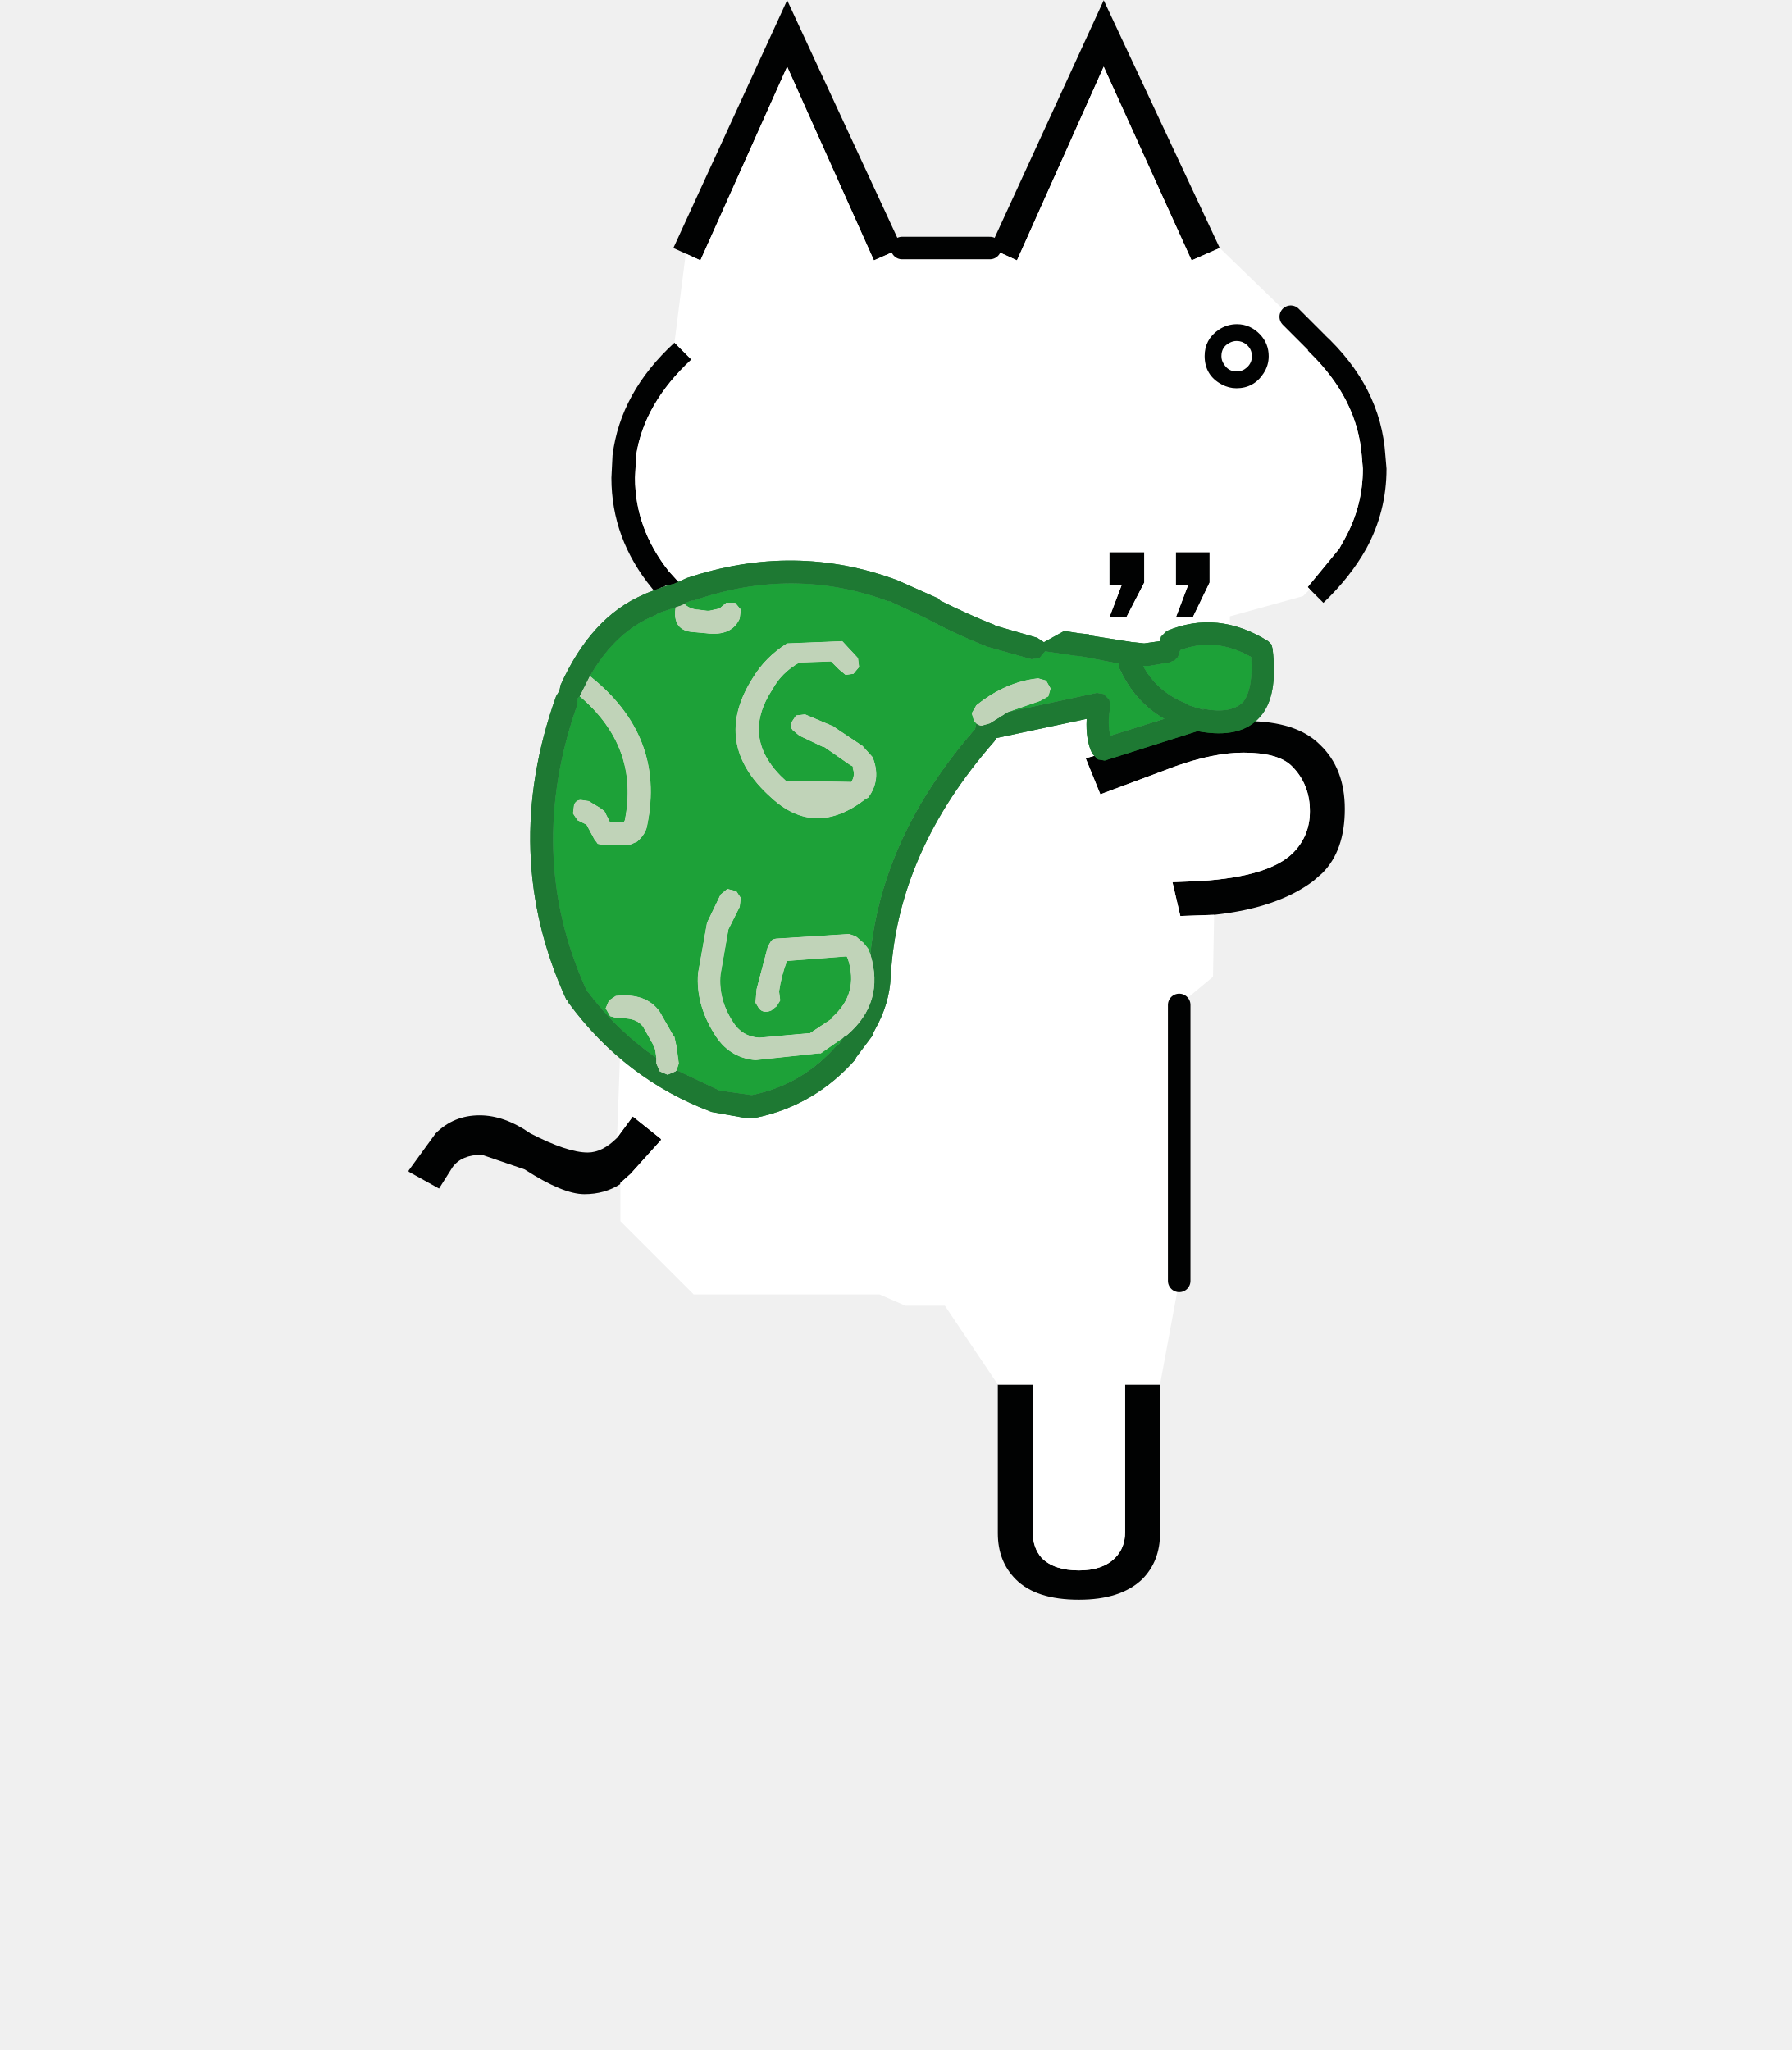
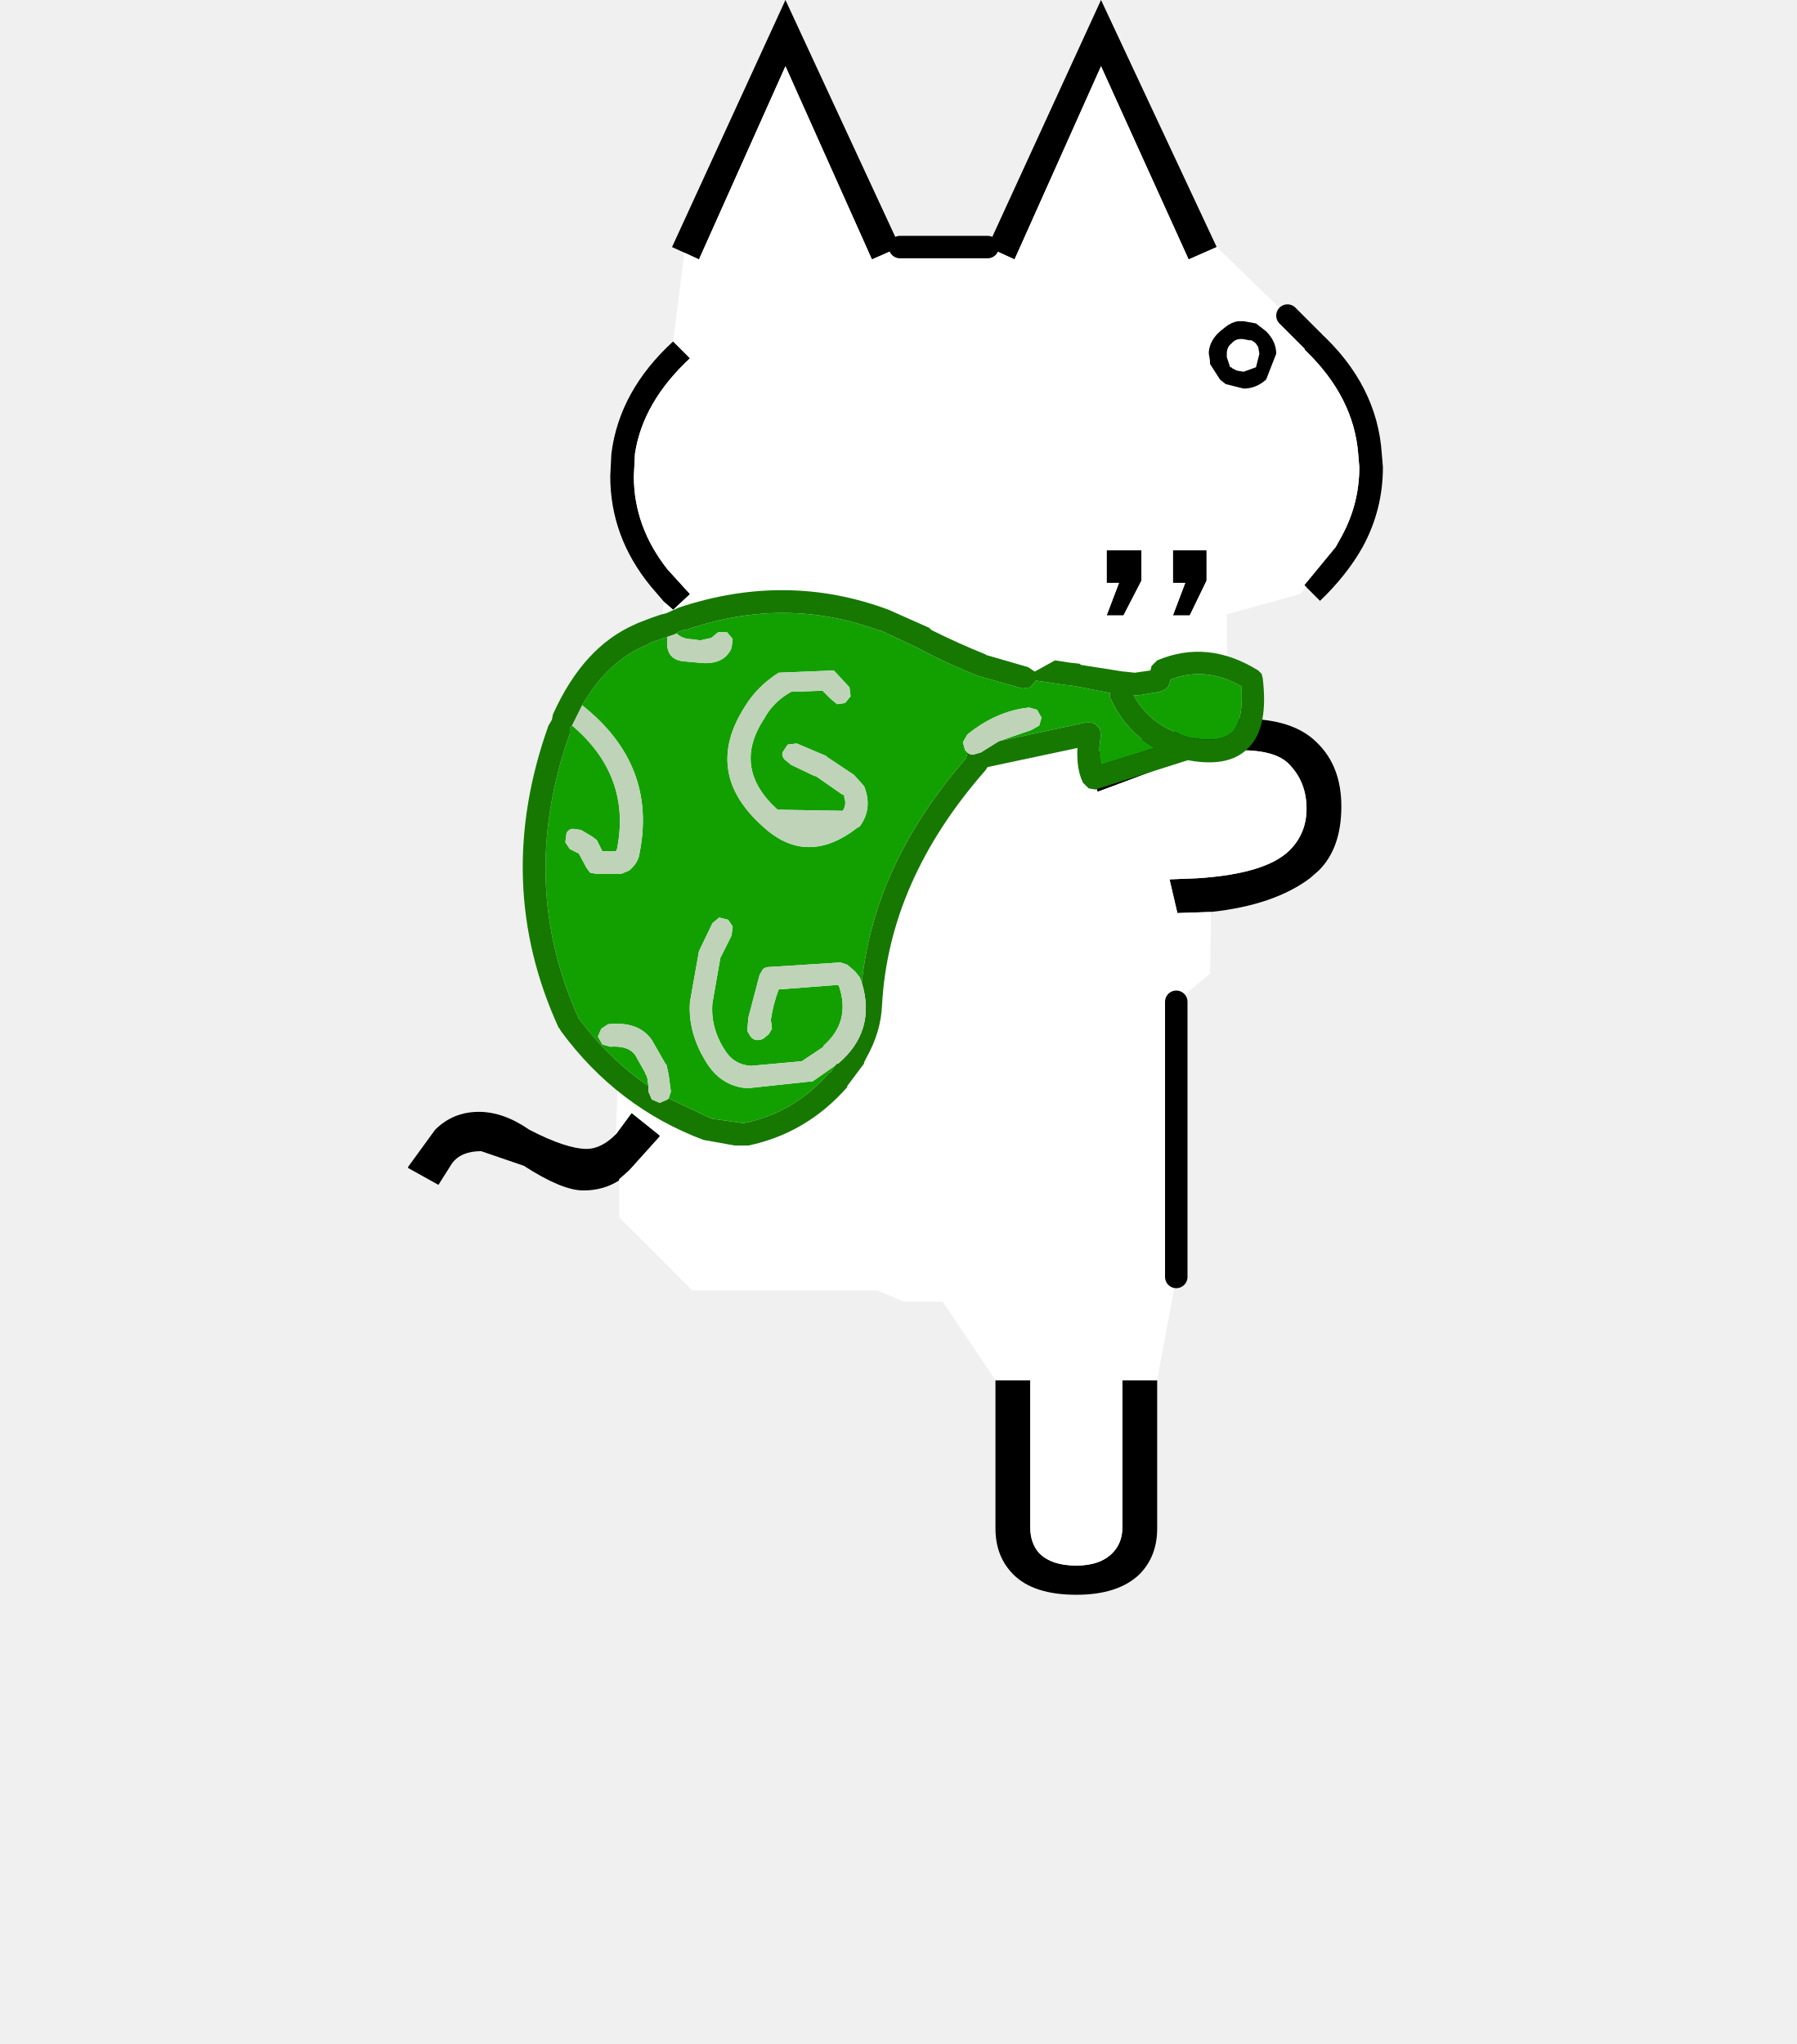
- <svg xmlns="http://www.w3.org/2000/svg" version="1.1" id="back-walking-2" x="0px" y="0px" width="159px" height="182px" viewBox="0 0 159 182" style="enable-background:new 0 0 159 182;" xml:space="preserve">
-   <path style="fill:#010202;" d="M59.772,22.021l10.1-22l10.201,22l-2.5,1.1L69.872,5.922l-7.699,17.199l-1.301-0.6L59.772,22.021   M57.872,52.222c-2.4-2.934-3.6-6.2-3.6-9.8l0.1-2c0.467-3.733,2.301-7.067,5.5-10l1.5,1.5c-2.799,2.6-4.432,5.433-4.9,8.5l-0.1,2  c0,3,1,5.767,3,8.3l2,2.2l-1.5,1.399l-0.799-0.7L57.872,52.222 M51.872,106.021c-1.268,0-3.033-0.734-5.299-2.199l-3.801-1.301  c-1.199,0-2.066,0.367-2.6,1.1l-1.201,1.9l-2.699-1.5v-0.1l2.4-3.301c1.066-1.066,2.365-1.6,3.9-1.6c1.465,0,2.965,0.533,4.5,1.6  c2.199,1.135,3.898,1.701,5.1,1.701c0.865,0,1.732-0.434,2.6-1.301l1.4-1.9l2.5,2v0.1l-2.701,3l-0.898,0.801v0.1  C54.14,105.721,53.073,106.021,51.872,106.021 M102.972,136.121c0,1.666-0.531,3.033-1.6,4.1c-1.268,1.201-3.133,1.801-5.6,1.801  c-2.533,0-4.4-0.6-5.6-1.801c-1.068-1.066-1.6-2.434-1.6-4.1v-13.199h3.1v13.1c0,0.934,0.268,1.699,0.799,2.301  c0.734,0.732,1.834,1.1,3.301,1.1c1.4,0,2.467-0.367,3.199-1.1c0.602-0.602,0.9-1.367,0.9-2.301v-13.1h3.1V136.121 M110.673,64.021  c2.932,0,5.1,0.7,6.5,2.1c1.467,1.4,2.199,3.301,2.199,5.7c0,2.466-0.666,4.368-2,5.7l-0.799,0.699  c-2.133,1.602-5.066,2.602-8.801,3l-3,0.102l-0.699-3l2.5-0.102c4.066-0.266,6.799-1.1,8.199-2.5c1-1,1.5-2.232,1.5-3.699  c0-1.6-0.533-2.934-1.6-4c-0.801-0.8-2.232-1.2-4.301-1.2c-1.732,0-3.732,0.4-6,1.2l-6.699,2.5l-1.301-3.2l6.301-1.8l6.5-1.4  L110.673,64.021 M116.872,30.321l0.6-0.7c3.4,3.134,5.234,6.733,5.5,10.801l0.102,1.199c0,2.533-0.602,4.9-1.801,7.101  c-0.934,1.666-2.199,3.267-3.801,4.8l-1.199-1.2l-0.199-0.2l2.799-3.399l0.5-0.9c1.068-1.933,1.6-4,1.6-6.2l-0.1-1.199  c-0.268-3.334-1.799-6.367-4.6-9.101l-0.199-0.2l0.699-0.8H116.872 M108.272,22.021l-2.5,1.1L97.972,5.922l-7.699,17.199l-2.4-1.1  l10.1-22L108.272,22.021 M99.972,54.821h-1.5l1.102-2.899h-1.102v-2.9h3.102v2.7L99.972,54.821 M105.872,54.821h-1.5l1.1-2.899h-1.1  v-2.9h3v2.7L105.872,54.821" />
-   <path style="fill:#FFFFFF;" d="M116.872,30.321h-0.1l-0.699,0.8l0.199,0.2c2.801,2.733,4.332,5.767,4.6,9.101l0.1,1.199  c0,2.2-0.531,4.268-1.6,6.2l-0.5,0.9l-2.799,3.399l0.199,0.2l-0.6,0.601l-6.5,1.8v9.399l-6.5,1.4l-6.301,1.8l1.301,3.2l6.699-2.5  c2.268-0.8,4.268-1.2,6-1.2c2.068,0,3.5,0.4,4.301,1.2c1.066,1.066,1.6,2.4,1.6,4c0,1.467-0.5,2.699-1.5,3.699  c-1.4,1.4-4.133,2.234-8.199,2.5l-2.5,0.102l0.699,3l3-0.102l-0.1,5.5l-3,2.5v24.5l-1.701,9.201h-3.1v13.1  c0,0.934-0.299,1.699-0.9,2.301c-0.732,0.732-1.799,1.1-3.199,1.1c-1.467,0-2.566-0.367-3.301-1.1  c-0.531-0.602-0.799-1.367-0.799-2.301v-13.1h-3.1l-4.701-7h-3.5l-2.299-1h-16.5l-6.5-6.5v-3.301v-0.1l0.898-0.801l2.701-3v-0.1  l-2.5-2l-1.4,1.9l0.801-21.801l3.5-25.6l0.799,0.7l1.5-1.399l-2-2.2c-2-2.533-3-5.3-3-8.3l0.1-2c0.469-3.067,2.102-5.9,4.9-8.5  l-1.5-1.5l1-7.9l1.301,0.6l7.699-17.199l7.701,17.199l2.5-1.1h7.799l2.4,1.1l7.699-17.199l7.801,17.199l2.5-1.1l6.301,6.1  L116.872,30.321 M101.573,51.722v-2.7h-3.102v2.9h1.102l-1.102,2.899h1.5L101.573,51.722 M107.372,51.722v-2.7h-3v2.9h1.1  l-1.1,2.899h1.5L107.372,51.722" />
-   <path style="fill:none;stroke:#010202;stroke-width:2;stroke-linecap:round;stroke-linejoin:round;stroke-miterlimit:3;" d="  M87.872,22.021h-7.799 M104.673,113.721v-24.5 M116.772,30.321l-2.199-2.2" />
-   <path style="fill:#010202;" d="M106.93,31.602c0,1.149,0.513,2.001,1.522,2.532c0.412,0.223,0.849,0.336,1.298,0.336  c1.028,0,1.838-0.443,2.401-1.314c0.31-0.465,0.466-0.979,0.466-1.529c0-0.738-0.251-1.383-0.752-1.918  c-0.581-0.615-1.276-0.928-2.067-0.928c-0.6,0-1.155,0.174-1.654,0.518C107.338,29.864,106.93,30.64,106.93,31.602z M109.773,32.979  c-0.494,0-0.861-0.208-1.129-0.644c-0.151-0.219-0.225-0.45-0.225-0.709c0-0.553,0.234-0.94,0.718-1.189  c0.209-0.111,0.417-0.164,0.636-0.164c0.33,0,0.619,0.107,0.881,0.326c0.317,0.277,0.473,0.613,0.473,1.027  c0,0.398-0.148,0.728-0.452,1.004C110.413,32.864,110.118,32.979,109.773,32.979z" />
-   <path style="fill:#1DA138;" d="M58.26,93.92c-2.332-1.6-4.398-3.6-6.199-6c-3.668-8.066-3.934-16.532-0.801-25.399v-0.5l0.201-0.2  c3.533,3,4.865,6.667,4,11l-0.1,0.2H54.16l-0.5-1l-0.4-0.3l-1-0.6l-0.699-0.101c-0.266,0-0.467,0.134-0.6,0.4l-0.1,0.8l0.398,0.6  l0.801,0.4l0.699,1.3l0.301,0.4l0.5,0.1h2.301l0.699-0.3c0.533-0.467,0.832-0.967,0.9-1.5c1.066-5.267-0.635-9.667-5.1-13.2  c1.531-2.666,3.465-4.467,5.799-5.399l0.301-0.2l1.5-0.5c-0.201,1.399,0.334,2.133,1.6,2.2l1.1,0.1c1.533,0.2,2.533-0.233,3-1.3  l0.1-0.8l-0.5-0.601h-0.799l-0.6,0.5l-0.9,0.2H62.76l-0.799-0.1h-0.1c-0.469-0.067-0.834-0.233-1.102-0.5l0.102-0.101l0.5-0.2h0.199  c5.934-2.066,11.734-2.033,17.4,0.101l-0.1-0.101l3.199,1.5l0.199,0.101c1.734,0.934,3.535,1.767,5.4,2.5l3.9,1.1l0.699-0.1  l0.5-0.601l2.701,0.4h0.1l0.699,0.1l3.102,0.601c-0.066,0.2-0.035,0.399,0.1,0.6c0.865,1.867,2.166,3.3,3.9,4.3l-4.801,1.5  c-0.199-0.732-0.199-1.6,0-2.6l-0.1-0.6l-0.5-0.5l-0.6-0.101l-7.9,1.7l2.9-1l0.699-0.4l0.199-0.699l-0.398-0.7l-0.701-0.2  c-1.932,0.2-3.768,1-5.5,2.4l-0.4,0.699l0.201,0.7l0.199,0.2l-0.1,0.5c-5.467,6.267-8.566,12.934-9.301,20l-0.199-0.5l-0.4-0.5  l-0.699-0.6l-0.6-0.201l-6.301,0.4c-0.266,0-0.467,0.068-0.6,0.201l-0.301,0.5l-1,3.799l-0.1,1.201l0.301,0.5  c0.266,0.332,0.633,0.398,1.1,0.199l0.5-0.4l0.299-0.5l-0.1-0.799c0.135-0.934,0.367-1.834,0.701-2.701l5.199-0.4h0.1l0.1,0.201  c0.668,2.066,0.201,3.799-1.398,5.199v0.1l-2.102,1.4l0.102-0.1l-4.4,0.4h-0.1c-1-0.068-1.768-0.533-2.301-1.4  c-0.867-1.332-1.234-2.734-1.1-4.199l0.699-4l1-2l0.1-0.801l-0.398-0.6l-0.801-0.201l-0.6,0.5l-1.201,2.5l-0.799,4.5  c-0.135,1.801,0.334,3.566,1.4,5.301c0.867,1.467,2.1,2.266,3.699,2.4l5.6-0.6h0.201l2-1.4l-0.4,0.6h-0.1  c-2.066,2.4-4.602,3.9-7.602,4.5h-0.1l-2.799-0.4l-3.801-1.799l0.199-0.602l-0.199-1.5l-0.199-0.898L59.76,91.92l-1.199-2.1  c-0.801-1.133-2.1-1.6-3.9-1.4l-0.6,0.4l-0.301,0.701l0.4,0.699l0.701,0.199c1-0.066,1.699,0.133,2.1,0.602l0.1,0.1l0.9,1.6v0.1  l0.1,0.1l0.1,0.301L58.26,93.92 M76.16,58.421l-1.299-1.4l-0.102-0.1l-4.898,0.2c-1.268,0.8-2.268,1.8-3,3  c-2.535,3.933-2,7.5,1.6,10.699c2.6,2.4,5.4,2.434,8.4,0.101l0.199-0.101c0.801-1.066,0.934-2.267,0.4-3.6l-0.9-1l-2.4-1.6  l-0.1-0.101l-2.6-1.1l-0.801,0.1l-0.4,0.601c-0.133,0.199-0.1,0.433,0.102,0.699l0.6,0.5l2.1,1h0.1l2.301,1.601l0.199,0.1l0.1,0.101  h-0.1c0.201,0.467,0.166,0.899-0.1,1.3L69.76,69.32c-2.732-2.466-3.133-5.166-1.199-8.1c0.533-1,1.332-1.8,2.4-2.4h-0.1l2.898-0.1  l0.701,0.7l0.6,0.5l0.699-0.101l0.5-0.6L76.16,58.421 M101.961,59.121l1.799-0.301l0.5-0.199l0.301-0.301l0.199-0.6  c2.066-0.8,4.168-0.6,6.301,0.6c0.133,1.867-0.1,3.2-0.699,4c-0.734,0.733-1.934,0.934-3.602,0.601l0.102,0.1l-0.701-0.2l-0.299-0.1  l-0.301-0.1h-0.1v-0.101c-1.801-0.666-3.135-1.8-4-3.399h0.299H101.961" />
-   <path style="fill:#CDCCCC;" d="M59.461,51.921l-0.9,0.3h0.1l0.4-0.2l0.301-0.1H59.461" />
-   <path style="fill:#1E7933;" d="M60.561,53.721l-0.6,0.2l-1.5,0.5l-0.301,0.2c-2.334,0.933-4.268,2.733-5.799,5.399l-0.801,1.601  l-0.1,0.199l-0.201,0.2v0.5c-3.133,8.867-2.867,17.333,0.801,25.399c1.801,2.4,3.867,4.4,6.199,6v0.5l0.301,0.701l0.699,0.299  l0.701-0.299l0.1-0.1l3.801,1.799l2.799,0.4h0.1c3-0.6,5.535-2.1,7.602-4.5h0.1l0.4-0.6l0.199-0.201h0.1  c2.268-1.934,2.967-4.332,2.1-7.199c0.734-7.066,3.834-13.733,9.301-20l0.1-0.5c0.135,0.134,0.301,0.2,0.5,0.2l0.701-0.2l1.6-1  l7.9-1.7l0.6,0.101l0.5,0.5l0.1,0.6c-0.199,1-0.199,1.867,0,2.6l4.801-1.5c-1.734-1-3.035-2.433-3.9-4.3  c-0.135-0.2-0.166-0.399-0.1-0.6L96.26,58.32l-0.699-0.1h-0.1l-2.701-0.4l-0.5,0.601l-0.699,0.1l-3.9-1.1  c-1.865-0.733-3.666-1.566-5.4-2.5l-0.199-0.101l-3.199-1.5l0.1,0.101c-5.666-2.134-11.467-2.167-17.4-0.101h-0.199l-0.5,0.2  l-0.102,0.101L60.561,53.721 M59.461,51.921l0.4-0.101l1.1-0.5c6.4-2.133,12.633-2.066,18.699,0.2l3.6,1.601l0.201,0.199  c1.6,0.801,3.232,1.534,4.9,2.2H88.26l3.801,1.101l0.6,0.399l1.801-1l1.299,0.2l0.9,0.1l0.1,0.101l3.801,0.6h0.1l0.9,0.101l1.4-0.2  l0.1-0.4l0.5-0.5c3-1.267,6-0.967,9,0.9l0.301,0.3l0.1,0.4c0.334,2.8-0.033,4.8-1.1,6c-1.133,1.333-2.969,1.767-5.5,1.3h-0.102  l-8.199,2.6l-0.6-0.1l-0.5-0.5c-0.4-0.8-0.568-1.833-0.5-3.101l-8,1.7l-0.201,0.3c-5.732,6.534-8.799,13.5-9.199,20.9  c-0.066,1.6-0.533,3.168-1.4,4.699l-0.199,0.4v0.1l-1.5,2v0.102c-2.4,2.732-5.334,4.465-8.801,5.199h-0.1h-1.1l-2.801-0.5  c-5.133-1.934-9.365-5.168-12.699-9.699l-0.1-0.201l-0.102-0.1c-3.934-8.6-4.232-17.566-0.898-26.9l0.299-0.5l0.1-0.5  c1.801-4,4.234-6.666,7.301-8l0.199-0.1l1.301-0.5L59.461,51.921 M101.76,59.121h-0.299c0.865,1.6,2.199,2.733,4,3.399v0.101h0.1  l0.301,0.1l0.299,0.1l0.701,0.2l-0.102-0.1c1.668,0.333,2.867,0.133,3.602-0.601c0.6-0.8,0.832-2.133,0.699-4  c-2.133-1.199-4.234-1.399-6.301-0.6l-0.199,0.6l-0.301,0.301l-0.5,0.199l-1.799,0.301H101.76" />
-   <path style="fill:#C0D3B8;" d="M86.461,64.021l-0.201-0.7l0.4-0.699c1.732-1.4,3.568-2.2,5.5-2.4l0.701,0.2l0.398,0.7l-0.199,0.699  l-0.699,0.4l-2.9,1l-1.6,1l-0.701,0.2c-0.199,0-0.365-0.066-0.5-0.2L86.461,64.021 M72.861,93.521H72.66l-5.6,0.6  c-1.6-0.135-2.832-0.934-3.699-2.4c-1.066-1.734-1.535-3.5-1.4-5.301l0.799-4.5l1.201-2.5l0.6-0.5l0.801,0.201l0.398,0.6l-0.1,0.801  l-1,2l-0.699,4c-0.135,1.465,0.232,2.867,1.1,4.199c0.533,0.867,1.301,1.332,2.301,1.4h0.1l4.4-0.4l-0.102,0.1l2.102-1.4v-0.1  c1.6-1.4,2.066-3.133,1.398-5.199l-0.1-0.201h-0.1l-5.199,0.4c-0.334,0.867-0.566,1.768-0.701,2.701l0.1,0.799l-0.299,0.5l-0.5,0.4  c-0.467,0.199-0.834,0.133-1.1-0.199l-0.301-0.5l0.1-1.201l1-3.799l0.301-0.5c0.133-0.133,0.334-0.201,0.6-0.201l6.301-0.4  l0.6,0.201l0.699,0.6l0.4,0.5l0.199,0.5c0.867,2.867,0.168,5.266-2.1,7.199h-0.1l-0.199,0.201L72.861,93.521 M58.16,93.221  l-0.1-0.301l-0.1-0.1v-0.1l-0.9-1.6l-0.1-0.1c-0.4-0.469-1.1-0.668-2.1-0.602l-0.701-0.199l-0.4-0.699l0.301-0.701l0.6-0.4  c1.801-0.199,3.1,0.268,3.9,1.4l1.199,2.1l0.102,0.102l0.199,0.898l0.199,1.5l-0.199,0.602l-0.1,0.1L59.26,95.42l-0.699-0.299  L58.26,94.42v-0.5L58.16,93.221 M57.461,73.221c-0.068,0.533-0.367,1.033-0.9,1.5l-0.699,0.3h-2.301l-0.5-0.1l-0.301-0.4l-0.699-1.3  l-0.801-0.4l-0.398-0.6l0.1-0.8c0.133-0.267,0.334-0.4,0.6-0.4l0.699,0.101l1,0.6l0.4,0.3l0.5,1h1.201l0.1-0.2  c0.865-4.333-0.467-8-4-11l0.1-0.199l0.801-1.601C56.826,63.554,58.527,67.954,57.461,73.221 M59.961,53.921l0.6-0.2l0.199-0.1  c0.268,0.267,0.633,0.433,1.102,0.5h0.1l0.799,0.1h0.201l0.9-0.2l0.6-0.5h0.799l0.5,0.601l-0.1,0.8c-0.467,1.066-1.467,1.5-3,1.3  l-1.1-0.1C60.295,56.054,59.76,55.32,59.961,53.921 M76.26,59.221l-0.5,0.6l-0.699,0.101l-0.6-0.5l-0.701-0.7l-2.898,0.1h0.1  c-1.068,0.601-1.867,1.4-2.4,2.4c-1.934,2.934-1.533,5.634,1.199,8.1l5.801,0.101c0.266-0.4,0.301-0.833,0.1-1.3h0.1l-0.1-0.101  l-0.199-0.1L73.16,66.32h-0.1l-2.1-1l-0.6-0.5c-0.201-0.267-0.234-0.5-0.102-0.699l0.4-0.601l0.801-0.1l2.6,1.1l0.1,0.101l2.4,1.6  l0.9,1c0.533,1.333,0.4,2.533-0.4,3.6l-0.199,0.101c-3,2.333-5.801,2.3-8.4-0.101c-3.6-3.199-4.135-6.767-1.6-10.699  c0.732-1.2,1.732-2.2,3-3l4.898-0.2l0.102,0.1l1.299,1.4L76.26,59.221" />
-   <g id="_x38_79_2_" transform="matrix(1, 0, 0, 1, 9.1, 11.85)">
-     <path style="fill:#1DA138;" d="M49.16,82.07c-2.332-1.6-4.398-3.6-6.199-6c-3.668-8.066-3.934-16.532-0.801-25.399v-0.5l0.201-0.2   c3.533,3,4.865,6.667,4,11l-0.1,0.2H45.06l-0.5-1l-0.4-0.3l-1-0.6l-0.699-0.101c-0.266,0-0.467,0.134-0.6,0.4l-0.1,0.8l0.398,0.6   l0.801,0.4l0.699,1.3l0.301,0.4l0.5,0.1h2.301l0.699-0.3c0.533-0.467,0.832-0.967,0.9-1.5c1.066-5.267-0.635-9.667-5.1-13.2   c1.531-2.666,3.465-4.467,5.799-5.399l0.301-0.2l1.5-0.5c-0.201,1.399,0.334,2.133,1.6,2.2l1.1,0.1c1.533,0.2,2.533-0.233,3-1.3   l0.1-0.8l-0.5-0.601h-0.799l-0.6,0.5l-0.9,0.2H53.66l-0.799-0.1h-0.1c-0.469-0.067-0.834-0.233-1.102-0.5l0.102-0.101l0.5-0.2   h0.199c5.934-2.066,11.734-2.033,17.4,0.101l-0.1-0.101l3.199,1.5l0.199,0.101c1.734,0.934,3.535,1.767,5.4,2.5l3.9,1.1l0.699-0.1   l0.5-0.601l2.701,0.4h0.1l0.699,0.1l3.102,0.601c-0.066,0.2-0.035,0.399,0.1,0.6c0.865,1.867,2.166,3.3,3.9,4.3l-4.801,1.5   c-0.199-0.732-0.199-1.6,0-2.6l-0.1-0.6l-0.5-0.5l-0.6-0.101l-7.9,1.7l2.9-1l0.699-0.4l0.199-0.699l-0.398-0.7l-0.701-0.2   c-1.932,0.2-3.768,1-5.5,2.4l-0.4,0.699l0.201,0.7l0.199,0.2l-0.1,0.5c-5.467,6.267-8.566,12.934-9.301,20l-0.199-0.5l-0.4-0.5   l-0.699-0.6l-0.6-0.201l-6.301,0.4c-0.266,0-0.467,0.068-0.6,0.201l-0.301,0.5l-1,3.799l-0.1,1.201l0.301,0.5   c0.266,0.332,0.633,0.398,1.1,0.199l0.5-0.4l0.299-0.5l-0.1-0.799c0.135-0.934,0.367-1.834,0.701-2.701l5.199-0.4h0.1l0.1,0.201   c0.668,2.066,0.201,3.799-1.398,5.199v0.1l-2.102,1.4l0.102-0.1l-4.4,0.4h-0.1c-1-0.068-1.768-0.533-2.301-1.4   c-0.867-1.332-1.234-2.734-1.1-4.199l0.699-4l1-2l0.1-0.801l-0.398-0.6l-0.801-0.201l-0.6,0.5l-1.201,2.5l-0.799,4.5   c-0.135,1.801,0.334,3.566,1.4,5.301c0.867,1.467,2.1,2.266,3.699,2.4l5.6-0.6h0.201l2-1.4l-0.4,0.6h-0.1   c-2.066,2.4-4.602,3.9-7.602,4.5h-0.1l-2.799-0.4l-3.801-1.799l0.199-0.602l-0.199-1.5l-0.199-0.898L50.66,80.07l-1.199-2.1   c-0.801-1.133-2.1-1.6-3.9-1.4l-0.6,0.4l-0.301,0.701l0.4,0.699l0.701,0.199c1-0.066,1.699,0.133,2.1,0.602l0.1,0.1l0.9,1.6v0.1   l0.1,0.1l0.1,0.301L49.16,82.07 M67.06,46.571l-1.299-1.4l-0.102-0.1l-4.898,0.2c-1.268,0.8-2.268,1.8-3,3   c-2.535,3.933-2,7.5,1.6,10.699c2.6,2.4,5.4,2.434,8.4,0.101l0.199-0.101c0.801-1.066,0.934-2.267,0.4-3.6l-0.9-1l-2.4-1.6   l-0.1-0.101l-2.6-1.1l-0.801,0.1l-0.4,0.601c-0.133,0.199-0.1,0.433,0.102,0.699l0.6,0.5l2.1,1h0.1l2.301,1.601l0.199,0.1   l0.1,0.101h-0.1c0.201,0.467,0.166,0.899-0.1,1.3L60.66,57.47c-2.732-2.466-3.133-5.166-1.199-8.1c0.533-1,1.332-1.8,2.4-2.4h-0.1   l2.898-0.1l0.701,0.7l0.6,0.5l0.699-0.101l0.5-0.6L67.06,46.571 M92.861,47.271l1.799-0.301l0.5-0.199l0.301-0.301l0.199-0.6   c2.066-0.8,4.168-0.6,6.301,0.6c0.133,1.867-0.1,3.2-0.699,4c-0.734,0.733-1.934,0.934-3.602,0.601l0.102,0.1l-0.701-0.2   l-0.299-0.1l-0.301-0.1h-0.1v-0.101c-1.801-0.666-3.135-1.8-4-3.399h0.299H92.861" />
-     <path style="fill:#CDCCCC;" d="M50.361,40.071l-0.9,0.3h0.1l0.4-0.2l0.301-0.1H50.361" />
-     <path style="fill:#1E7933;" d="M51.461,41.871l-0.6,0.2l-1.5,0.5l-0.301,0.2c-2.334,0.933-4.268,2.733-5.799,5.399l-0.801,1.601   l-0.1,0.199l-0.201,0.2v0.5c-3.133,8.867-2.867,17.333,0.801,25.399c1.801,2.4,3.867,4.4,6.199,6v0.5l0.301,0.701l0.699,0.299   l0.701-0.299l0.1-0.1l3.801,1.799l2.799,0.4h0.1c3-0.6,5.535-2.1,7.602-4.5h0.1l0.4-0.6l0.199-0.201h0.1   c2.268-1.934,2.967-4.332,2.1-7.199c0.734-7.066,3.834-13.733,9.301-20l0.1-0.5c0.135,0.134,0.301,0.2,0.5,0.2l0.701-0.2l1.6-1   l7.9-1.7l0.6,0.101l0.5,0.5l0.1,0.6c-0.199,1-0.199,1.867,0,2.6l4.801-1.5c-1.734-1-3.035-2.433-3.9-4.3   c-0.135-0.2-0.166-0.399-0.1-0.6L87.16,46.47l-0.699-0.1h-0.1l-2.701-0.4l-0.5,0.601l-0.699,0.1l-3.9-1.1   c-1.865-0.733-3.666-1.566-5.4-2.5l-0.199-0.101l-3.199-1.5l0.1,0.101c-5.666-2.134-11.467-2.167-17.4-0.101h-0.199l-0.5,0.2   l-0.102,0.101L51.461,41.871 M50.361,40.071l0.4-0.101l1.1-0.5c6.4-2.133,12.633-2.066,18.699,0.2l3.6,1.601l0.201,0.199   c1.6,0.801,3.232,1.534,4.9,2.2H79.16l3.801,1.101l0.6,0.399l1.801-1l1.299,0.2l0.9,0.1l0.1,0.101l3.801,0.6h0.1l0.9,0.101l1.4-0.2   l0.1-0.4l0.5-0.5c3-1.267,6-0.967,9,0.9l0.301,0.3l0.1,0.4c0.334,2.8-0.033,4.8-1.1,6c-1.133,1.333-2.969,1.767-5.5,1.3H97.16   l-8.199,2.6l-0.6-0.1l-0.5-0.5c-0.4-0.8-0.568-1.833-0.5-3.101l-8,1.7l-0.201,0.3c-5.732,6.534-8.799,13.5-9.199,20.9   c-0.066,1.6-0.533,3.168-1.4,4.699l-0.199,0.4v0.1l-1.5,2v0.102c-2.4,2.732-5.334,4.465-8.801,5.199h-0.1h-1.1l-2.801-0.5   c-5.133-1.934-9.365-5.168-12.699-9.699l-0.1-0.201l-0.102-0.1c-3.934-8.6-4.232-17.566-0.898-26.9l0.299-0.5l0.1-0.5   c1.801-4,4.234-6.666,7.301-8l0.199-0.1l1.301-0.5L50.361,40.071 M92.66,47.271h-0.299c0.865,1.6,2.199,2.733,4,3.399v0.101h0.1   l0.301,0.1l0.299,0.1l0.701,0.2l-0.102-0.1c1.668,0.333,2.867,0.133,3.602-0.601c0.6-0.8,0.832-2.133,0.699-4   c-2.133-1.199-4.234-1.399-6.301-0.6l-0.199,0.6l-0.301,0.301l-0.5,0.199l-1.799,0.301H92.66" />
-     <path style="fill:#C0D3B8;" d="M77.361,52.171l-0.201-0.7l0.4-0.699c1.732-1.4,3.568-2.2,5.5-2.4l0.701,0.2l0.398,0.7l-0.199,0.699   l-0.699,0.4l-2.9,1l-1.6,1l-0.701,0.2c-0.199,0-0.365-0.066-0.5-0.2L77.361,52.171 M63.761,81.671H63.56l-5.6,0.6   c-1.6-0.135-2.832-0.934-3.699-2.4c-1.066-1.734-1.535-3.5-1.4-5.301l0.799-4.5l1.201-2.5l0.6-0.5l0.801,0.201l0.398,0.6   l-0.1,0.801l-1,2l-0.699,4c-0.135,1.465,0.232,2.867,1.1,4.199c0.533,0.867,1.301,1.332,2.301,1.4h0.1l4.4-0.4l-0.102,0.1   l2.102-1.4v-0.1c1.6-1.4,2.066-3.133,1.398-5.199l-0.1-0.201h-0.1l-5.199,0.4c-0.334,0.867-0.566,1.768-0.701,2.701l0.1,0.799   l-0.299,0.5l-0.5,0.4c-0.467,0.199-0.834,0.133-1.1-0.199l-0.301-0.5l0.1-1.201l1-3.799l0.301-0.5   c0.133-0.133,0.334-0.201,0.6-0.201l6.301-0.4l0.6,0.201l0.699,0.6l0.4,0.5l0.199,0.5c0.867,2.867,0.168,5.266-2.1,7.199h-0.1   l-0.199,0.201L63.761,81.671 M49.06,81.371l-0.1-0.301l-0.1-0.1v-0.1l-0.9-1.6l-0.1-0.1c-0.4-0.469-1.1-0.668-2.1-0.602   l-0.701-0.199l-0.4-0.699l0.301-0.701l0.6-0.4c1.801-0.199,3.1,0.268,3.9,1.4l1.199,2.1l0.102,0.102l0.199,0.898l0.199,1.5   l-0.199,0.602l-0.1,0.1L50.16,83.57l-0.699-0.299L49.16,82.57v-0.5L49.06,81.371 M48.361,61.371c-0.068,0.533-0.367,1.033-0.9,1.5   l-0.699,0.3h-2.301l-0.5-0.1l-0.301-0.4l-0.699-1.3l-0.801-0.4l-0.398-0.6l0.1-0.8c0.133-0.267,0.334-0.4,0.6-0.4l0.699,0.101   l1,0.6l0.4,0.3l0.5,1h1.201l0.1-0.2c0.865-4.333-0.467-8-4-11l0.1-0.199l0.801-1.601C47.726,51.704,49.427,56.104,48.361,61.371    M50.861,42.071l0.6-0.2l0.199-0.1c0.268,0.267,0.633,0.433,1.102,0.5h0.1l0.799,0.1h0.201l0.9-0.2l0.6-0.5h0.799l0.5,0.601   l-0.1,0.8c-0.467,1.066-1.467,1.5-3,1.3l-1.1-0.1C51.195,44.204,50.66,43.47,50.861,42.071 M67.16,47.371l-0.5,0.6l-0.699,0.101   l-0.6-0.5l-0.701-0.7l-2.898,0.1h0.1c-1.068,0.601-1.867,1.4-2.4,2.4c-1.934,2.934-1.533,5.634,1.199,8.1l5.801,0.101   c0.266-0.4,0.301-0.833,0.1-1.3h0.1l-0.1-0.101l-0.199-0.1L64.06,54.47h-0.1l-2.1-1l-0.6-0.5c-0.201-0.267-0.234-0.5-0.102-0.699   l0.4-0.601l0.801-0.1l2.6,1.1l0.1,0.101l2.4,1.6l0.9,1c0.533,1.333,0.4,2.533-0.4,3.6l-0.199,0.101c-3,2.333-5.801,2.3-8.4-0.101   c-3.6-3.199-4.135-6.767-1.6-10.699c0.732-1.2,1.732-2.2,3-3l4.898-0.2l0.102,0.1l1.299,1.4L67.16,47.371" />
+ <svg xmlns="http://www.w3.org/2000/svg" xmlns:xlink="http://www.w3.org/1999/xlink" height="182" width="160">
+   <defs>
+     <g id="e" transform="translate(21.55 71)">
+       <use height="71" transform="translate(-21.55 -71)" width="43.4" xlink:href="#a" />
+       <use height="3" transform="translate(13.3 -56.7)" width="4.65" xlink:href="#b" />
+     </g>
+     <g id="a">
+       <path d="M.35-60l-1.25.55-3.85-8.6-3.85 8.6-.65-.3-.55-.25 5.05-11 5.1 11m-10.1 4.2l.75.75q-2.1 1.95-2.45 4.25l-.05 1q0 2.25 1.5 4.15l1 1.1-.75.7-.4-.35-.6-.7q-1.8-2.2-1.8-4.9l.05-1q.35-2.8 2.75-5m-2.55 35.3l.7-.95 1.25 1v.05l-1.35 1.5-.45.4v.05q-.7.45-1.6.45-.95 0-2.65-1.1l-1.9-.65q-.9 0-1.3.55l-.6.95-1.35-.75v-.05l1.2-1.65q.8-.8 1.95-.8 1.1 0 2.25.8 1.65.85 2.55.85.65 0 1.3-.65M4.6-9.55h1.55V-3q0 .7.4 1.15.55.55 1.65.55 1.05 0 1.6-.55.45-.45.45-1.15v-6.55h1.55v6.6q0 1.25-.8 2.05-.95.9-2.8.9-1.9 0-2.8-.9-.8-.8-.8-2.05v-6.6m9.6-20.85l-1.5.05-.35-1.5 1.25-.05q3.05-.2 4.1-1.25.75-.75.75-1.85 0-1.2-.8-2-.6-.6-2.15-.6-1.3 0-3 .6l-3.35 1.25-.65-1.6 3.15-.9 3.25-.7.75-.05q2.2 0 3.25 1.05Q20-36.9 20-35.1q0 1.85-1 2.85l-.4.35q-1.6 1.2-4.4 1.5m4.25-14.45l-.1-.1 1.4-1.7.25-.45q.8-1.45.8-3.1l-.05-.6q-.2-2.5-2.3-4.55l-.1-.1.35-.4h.05l.3-.35q2.55 2.35 2.75 5.4l.05.6q0 1.9-.9 3.55-.7 1.25-1.9 2.4l-.6-.6m-4-15.15l-1.25.55-3.9-8.6-3.85 8.6-1.2-.55L9.3-71l5.15 11M10.3-43.6h-.75l.55-1.45h-.55v-1.45h1.55v1.35l-.8 1.55m2.95 0h-.75l.55-1.45h-.55v-1.45H14v1.35l-.75 1.55" fill-rule="evenodd" transform="translate(21.55 71)" />
+       <path d="M.35-60h3.9l1.2.55 3.85-8.6 3.9 8.6 1.25-.55 3.15 3.05 1.1 1.1-1.1-1.1 1.15 1.1h-.05l-.35.4.1.1q2.1 2.05 2.3 4.55l.05.6q0 1.65-.8 3.1l-.25.45-1.4 1.7.1.1-.3.3-3.25.9v4.7l-3.25.7-3.15.9.65 1.6L12.5-37q1.7-.6 3-.6 1.55 0 2.15.6.8.8.8 2 0 1.1-.75 1.85-1.05 1.05-4.1 1.25l-1.25.05.35 1.5 1.5-.05-.05 2.75-1.5 1.25v12.25l-.85 4.6h-1.55V-3q0 .7-.45 1.15-.55.55-1.6.55-1.1 0-1.65-.55-.4-.45-.4-1.15v-6.55H4.6l-2.35-3.5H.5l-1.15-.5H-8.9l-3.25-3.25v-1.7l.45-.4 1.35-1.5v-.05l-1.25-1-.7.95.4-10.9 1.75-12.8.4.35.75-.7-1-1.1q-1.5-1.9-1.5-4.15l.05-1q.35-2.3 2.45-4.25l-.75-.75.5-3.95.65.3 3.85-8.6 3.85 8.6L.35-60m12.9 16.4l.75-1.55v-1.35h-1.5v1.45h.55l-.55 1.45h.75m-2.95 0l.8-1.55v-1.35H9.55v1.45h.55l-.55 1.45h.75" fill="#fff" fill-rule="evenodd" transform="translate(21.55 71)" />
+       <path d="M4.25-60H.35m12.3 45.85V-26.4m6.05-29.45l-1.1-1.1" fill="none" stroke="#000" stroke-linecap="round" stroke-linejoin="round" transform="translate(21.55 71)" />
+     </g>
+     <g id="d" fill-rule="evenodd">
+       <path d="M-2.25-9.9l.05-.05.25-.1h.1q4.45-1.55 8.7.05l-.05-.05 1.6.75.1.05q1.3.7 2.7 1.25l1.95.55.35-.05.25-.3 1.35.2h.05l.35.05 1.55.3q-.05.15.05.3.65 1.4 1.95 2.15l-2.4.75q-.15-.55 0-1.3l-.05-.3-.25-.25-.3-.05-3.95.85 1.45-.5.35-.2.1-.35-.2-.35-.35-.1Q12-6.45 10.7-5.4l-.2.35.1.35.1.1-.05.25Q6.55.35 6 5.65l-.1-.25-.2-.25-.35-.3-.3-.1-3.15.2q-.2 0-.3.1l-.15.25-.5 1.9-.05.6.15.25q.2.25.55.1l.25-.2L2 7.7l-.05-.4q.1-.7.35-1.35l2.6-.2h.05l.05.1q.5 1.55-.7 2.6v.05l-1.05.7.05-.05-2.2.2h-.05Q.3 9.3-.1 8.65q-.65-1-.55-2.1l.35-2 .5-1 .05-.4-.2-.3-.4-.1-.3.25-.6 1.25-.4 2.25q-.1 1.35.7 2.65.65 1.1 1.85 1.2l2.8-.3h.1l1-.7-.2.3h-.05Q3 11.45.75 11.9H.7l-1.4-.2-1.9-.9.1-.3-.1-.75-.1-.45-.05-.05-.6-1.05q-.6-.85-1.95-.7l-.3.2-.15.35.2.35.35.1q.75-.05 1.05.3l.05.05.45.8v.05l.05.05.05.15.05.35q-1.75-1.2-3.1-3Q-9.35 1.2-7-5.45v-.25l.1-.1q2.65 2.25 2 5.5l-.05.1h-.6l-.25-.5-.2-.15-.5-.3-.35-.05q-.2 0-.3.2l-.05.4.2.3.4.2.35.65.15.2.25.05h1.15l.35-.15q.4-.35.45-.75.8-3.95-2.55-6.6 1.15-2 2.9-2.7l.15-.1.75-.25q-.15 1.05.8 1.1l.55.05q1.15.15 1.5-.65l.05-.4-.25-.3h-.4l-.3.25-.45.1h-.1l-.4-.05h-.05q-.35-.05-.55-.25m7.7 2.4l-.65-.7-.05-.05-2.45.1q-.95.6-1.5 1.5-1.9 2.95.8 5.35 1.95 1.8 4.2.05l.1-.05q.6-.8.2-1.8l-.45-.5-1.2-.8-.05-.05L3.1-5l-.4.05-.2.3q-.1.15.05.35l.3.25 1.05.5h.05l1.15.8.1.05.05.05H5.2q.15.35-.05.65l-2.9-.05Q.2-3.9 1.65-6.1q.4-.75 1.2-1.2H2.8l1.45-.05.35.35.3.25.35-.05.25-.3-.05-.4m12.9.35l.9-.15.25-.1.15-.15.1-.3q1.55-.6 3.15.3.1 1.4-.35 2-.55.55-1.8.3l.05.05-.35-.1-.15-.05-.15-.05h-.05v-.05q-1.35-.5-2-1.7h.25" fill="#12a001" transform="translate(9.1 11.85)" />
+       <path d="M-2.9-10.75l-.45.15h.05l.2-.1.15-.05h.05" fill="#ccc" transform="translate(9.1 11.85)" />
+       <path d="M12.1-5.1l3.95-.85.3.05.25.25.05.3q-.15.75 0 1.3l2.4-.75q-1.3-.75-1.95-2.15-.1-.15-.05-.3l-1.55-.3-.35-.05h-.05l-1.35-.2-.25.3-.35.05L11.2-8q-1.4-.55-2.7-1.25l-.1-.05-1.6-.75.05.05q-4.25-1.6-8.7-.05h-.1l-.25.1-.05.05-.1.05-.3.1-.75.25-.15.1q-1.75.7-2.9 2.7l-.4.8-.05.1-.1.1v.25q-2.35 6.65.4 12.7 1.35 1.8 3.1 3v.25l.15.35.35.15.35-.15.05-.05 1.9.9 1.4.2h.05q2.25-.45 3.8-2.25h.05l.2-.3.1-.1h.05Q6.65 7.8 6 5.65q.55-5.3 4.65-10l.05-.25q.1.1.25.1l.35-.1.8-.5m-15-5.65l.2-.05.55-.25q4.8-1.6 9.35.1l1.8.8.1.1q1.2.6 2.45 1.1h-.05l1.9.55.3.2.9-.5.65.1.45.05.05.05 1.9.3h.05l.45.05.7-.1.05-.2.25-.25q2.25-.95 4.5.45l.15.15.05.2q.25 2.1-.55 3-.85 1-2.75.65h-.05l-4.1 1.3-.3-.05-.25-.25q-.3-.6-.25-1.55l-4 .85-.1.15Q7.2 1.1 6.9 6.65 6.85 7.85 6.2 9l-.1.2v.05l-.75 1v.05q-1.8 2.05-4.4 2.6h-.6l-1.4-.25Q-4.9 11.2-7.4 7.8l-.05-.1-.05-.05Q-10.45 1.2-7.95-5.8l.15-.25.05-.25q1.35-3 3.65-4l.1-.05.65-.25.45-.15m21.25 3.6h-.25q.65 1.2 2 1.7v.05h.05l.15.05.15.05.35.1-.05-.05q1.25.25 1.8-.3.45-.6.35-2-1.6-.9-3.15-.3l-.1.3-.15.15-.25.1-.9.15" fill="#167801" transform="translate(9.1 11.85)" />
+       <path d="M12.1-5.1l-.8.5-.35.1q-.15 0-.25-.1l-.1-.1-.1-.35.2-.35q1.3-1.05 2.75-1.2l.35.1.2.35-.1.35-.35.2-1.45.5M6 5.65q.65 2.15-1.05 3.6H4.9l-.1.1-1 .7h-.1l-2.8.3q-1.2-.1-1.85-1.2-.8-1.3-.7-2.65l.4-2.25.6-1.25.3-.25.4.1.2.3-.05.4-.5 1-.35 2q-.1 1.1.55 2.1.4.65 1.15.7h.05l2.2-.2-.05.05 1.05-.7v-.05q1.2-1.05.7-2.6l-.05-.1H4.9l-2.6.2q-.25.65-.35 1.35l.05.4-.15.25-.25.2q-.35.15-.55-.1L.9 7.8l.05-.6.5-1.9.15-.25q.1-.1.3-.1l3.15-.2.3.1.35.3.2.25.1.25m-8.6 5.15l-.05.05L-3 11l-.35-.15-.15-.35v-.25l-.05-.35-.05-.15-.05-.05v-.05l-.45-.8-.05-.05q-.3-.35-1.05-.3l-.35-.1-.2-.35.15-.35.3-.2q1.35-.15 1.95.7l.6 1.05.05.05.1.45.1.75-.1.3M-6.9-5.8l.05-.1.4-.8Q-3.1-4.05-3.9-.1q-.05.4-.45.75L-4.7.8h-1.15L-6.1.75l-.15-.2-.35-.65-.4-.2-.2-.3.05-.4q.1-.2.3-.2l.35.05.5.3.2.15.25.5h.6l.05-.1q.65-3.25-2-5.5m4.25-3.95l.3-.1.1-.05q.2.2.55.25h.05l.4.05h.1l.45-.1.3-.25H0l.25.3-.05.4q-.35.8-1.5.65l-.55-.05q-.95-.05-.8-1.1m8.1 2.25l.05.4-.25.3-.35.05L4.6-7l-.35-.35-1.45.05h.05q-.8.45-1.2 1.2-1.45 2.2.6 4.05l2.9.05q.2-.3.05-.65h.05L5.2-2.7l-.1-.05-1.15-.8H3.9l-1.05-.5-.3-.25q-.15-.2-.05-.35l.2-.3.4-.05 1.3.55.05.05 1.2.8.45.5q.4 1-.2 1.8l-.1.05Q3.55.5 1.6-1.3-1.1-3.7.8-6.65q.55-.9 1.5-1.5l2.45-.1.05.05.65.7" fill="#bfd3b8" transform="translate(9.1 11.85)" />
+     </g>
+     <use height="3" transform="translate(.8)" width="3" xlink:href="#c" id="b" />
+     <use height="24.75" width="33" xlink:href="#d" id="f" />
+     <path d="M1.35 0h.2l.55.1.45.35q.45.45.45 1L2.55 2.6q-.45.4-1 .4l-.8-.2-.25-.2-.45-.7v-.15L0 1.45v-.1q.05-.5.5-.9l.25-.2Q1 .05 1.3 0h.05m.45.85L1.55.8Q1.2.75 1 1q-.2.15-.2.45v.15l.15.45H1l.05.05.2.1.3.05.55-.2.15-.6-.05-.3L2.1 1 2.05.95 1.9.85h-.1" fill-rule="evenodd" id="c" />
+   </defs>
+   <g transform="matrix(2 0 0 2 79.541 142)">
+     <use height="71" transform="translate(-21.6 -71)" width="43.4" xlink:href="#e" />
+     <use height="24.75" transform="translate(-16.5 -44.75)" width="33" xlink:href="#f" />
  </g>
</svg>
